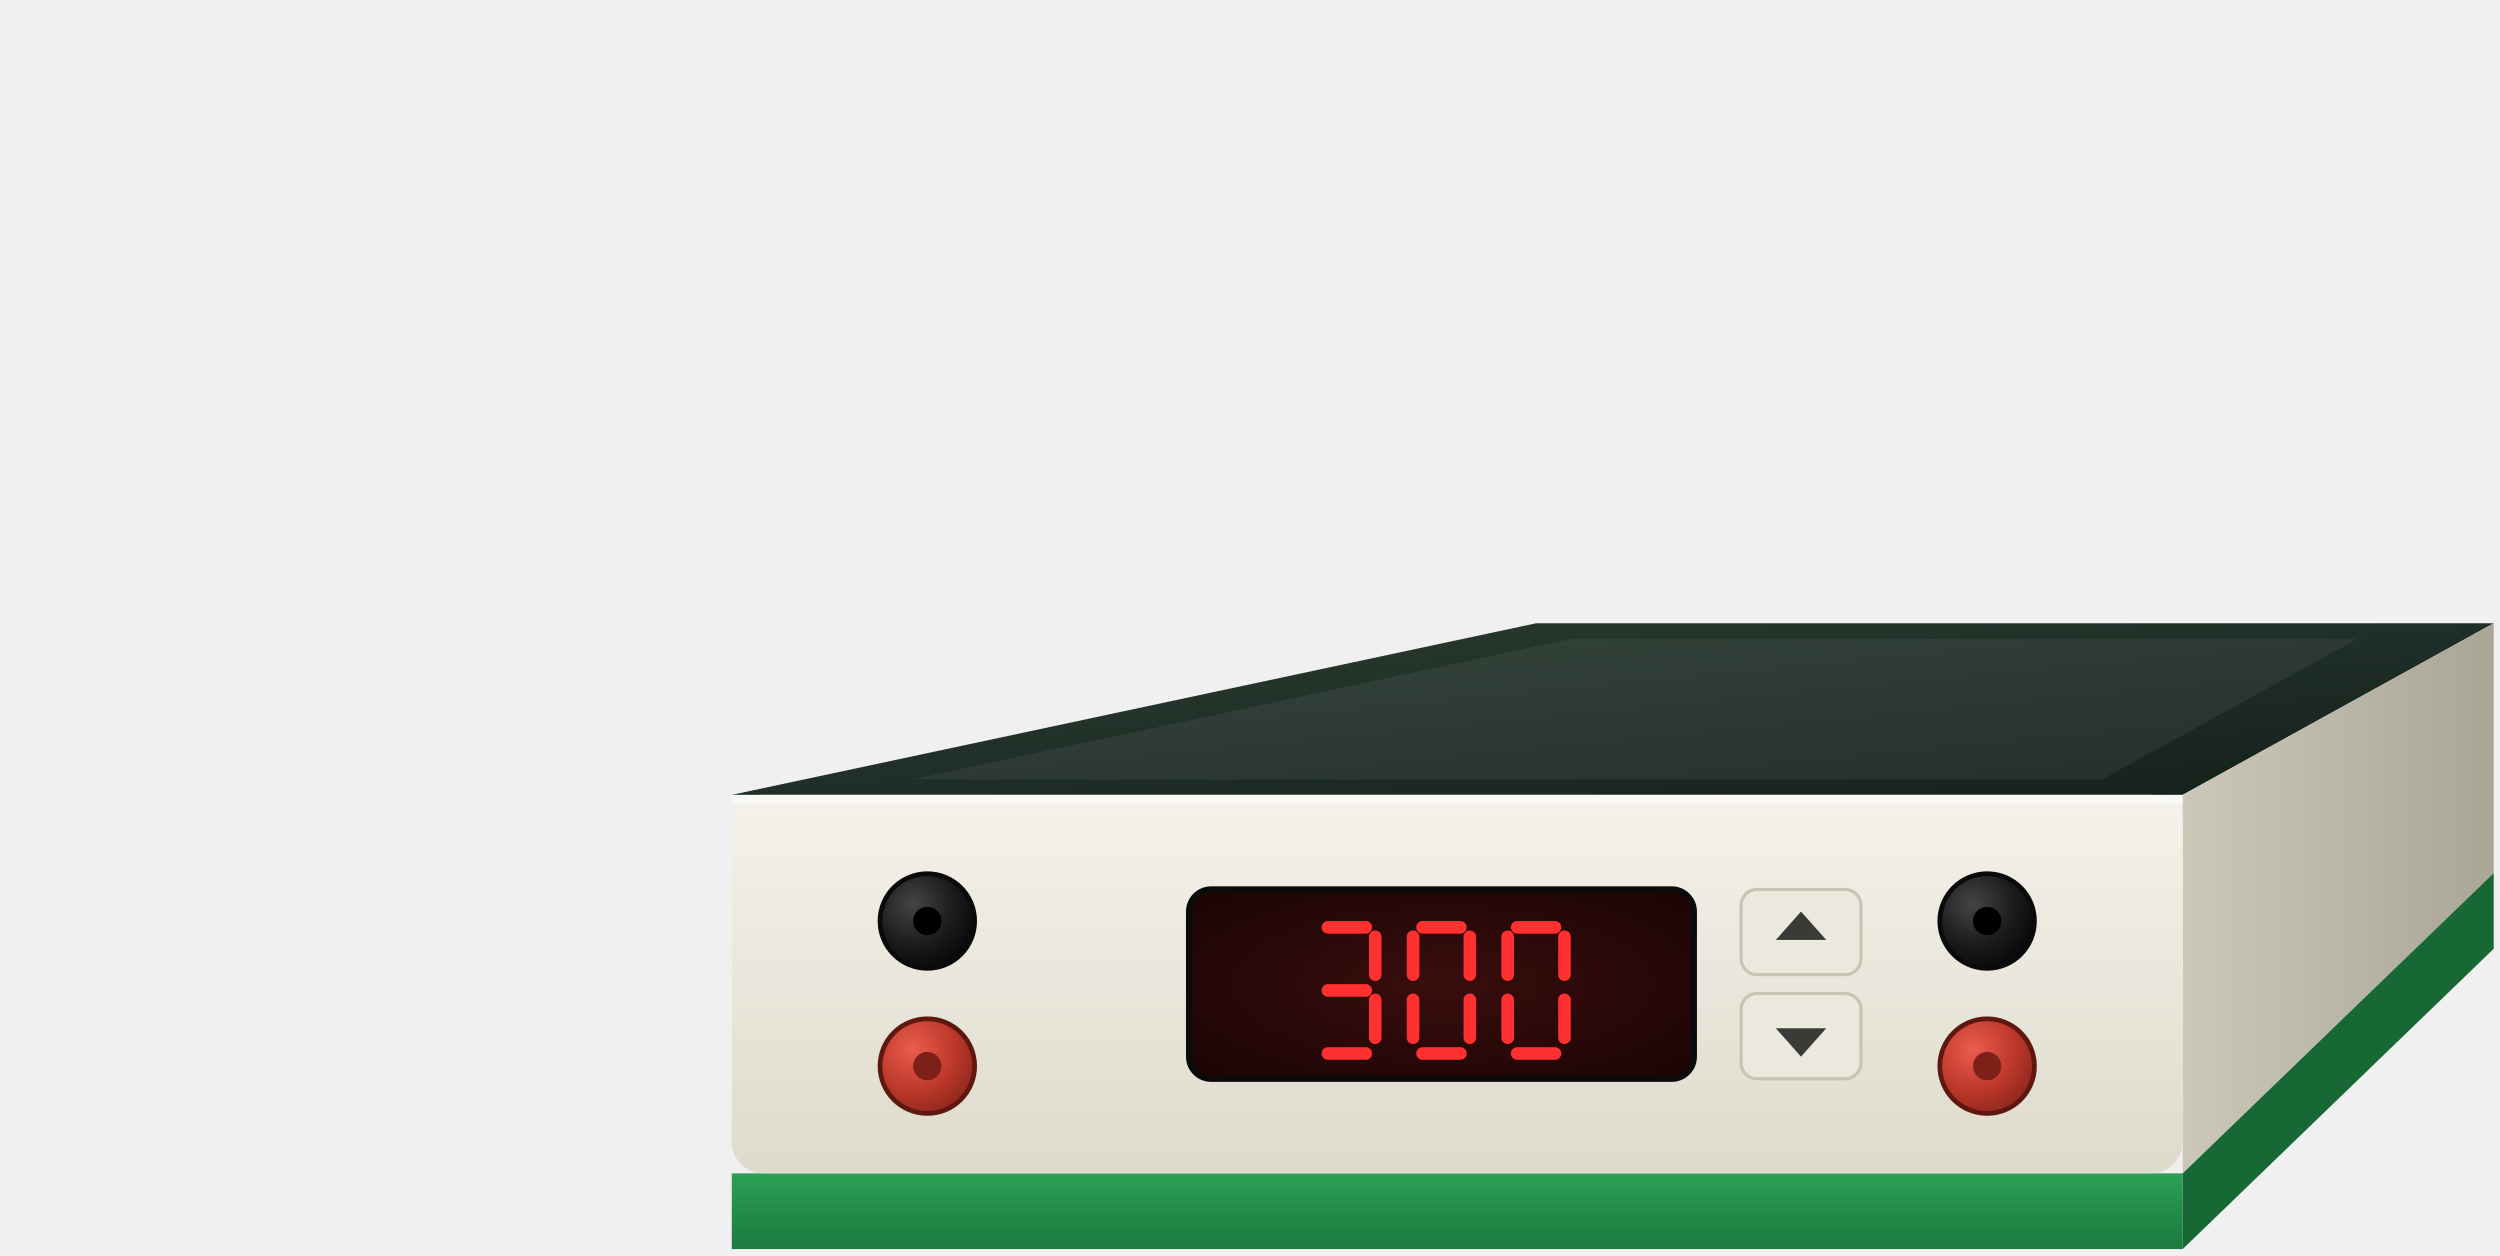
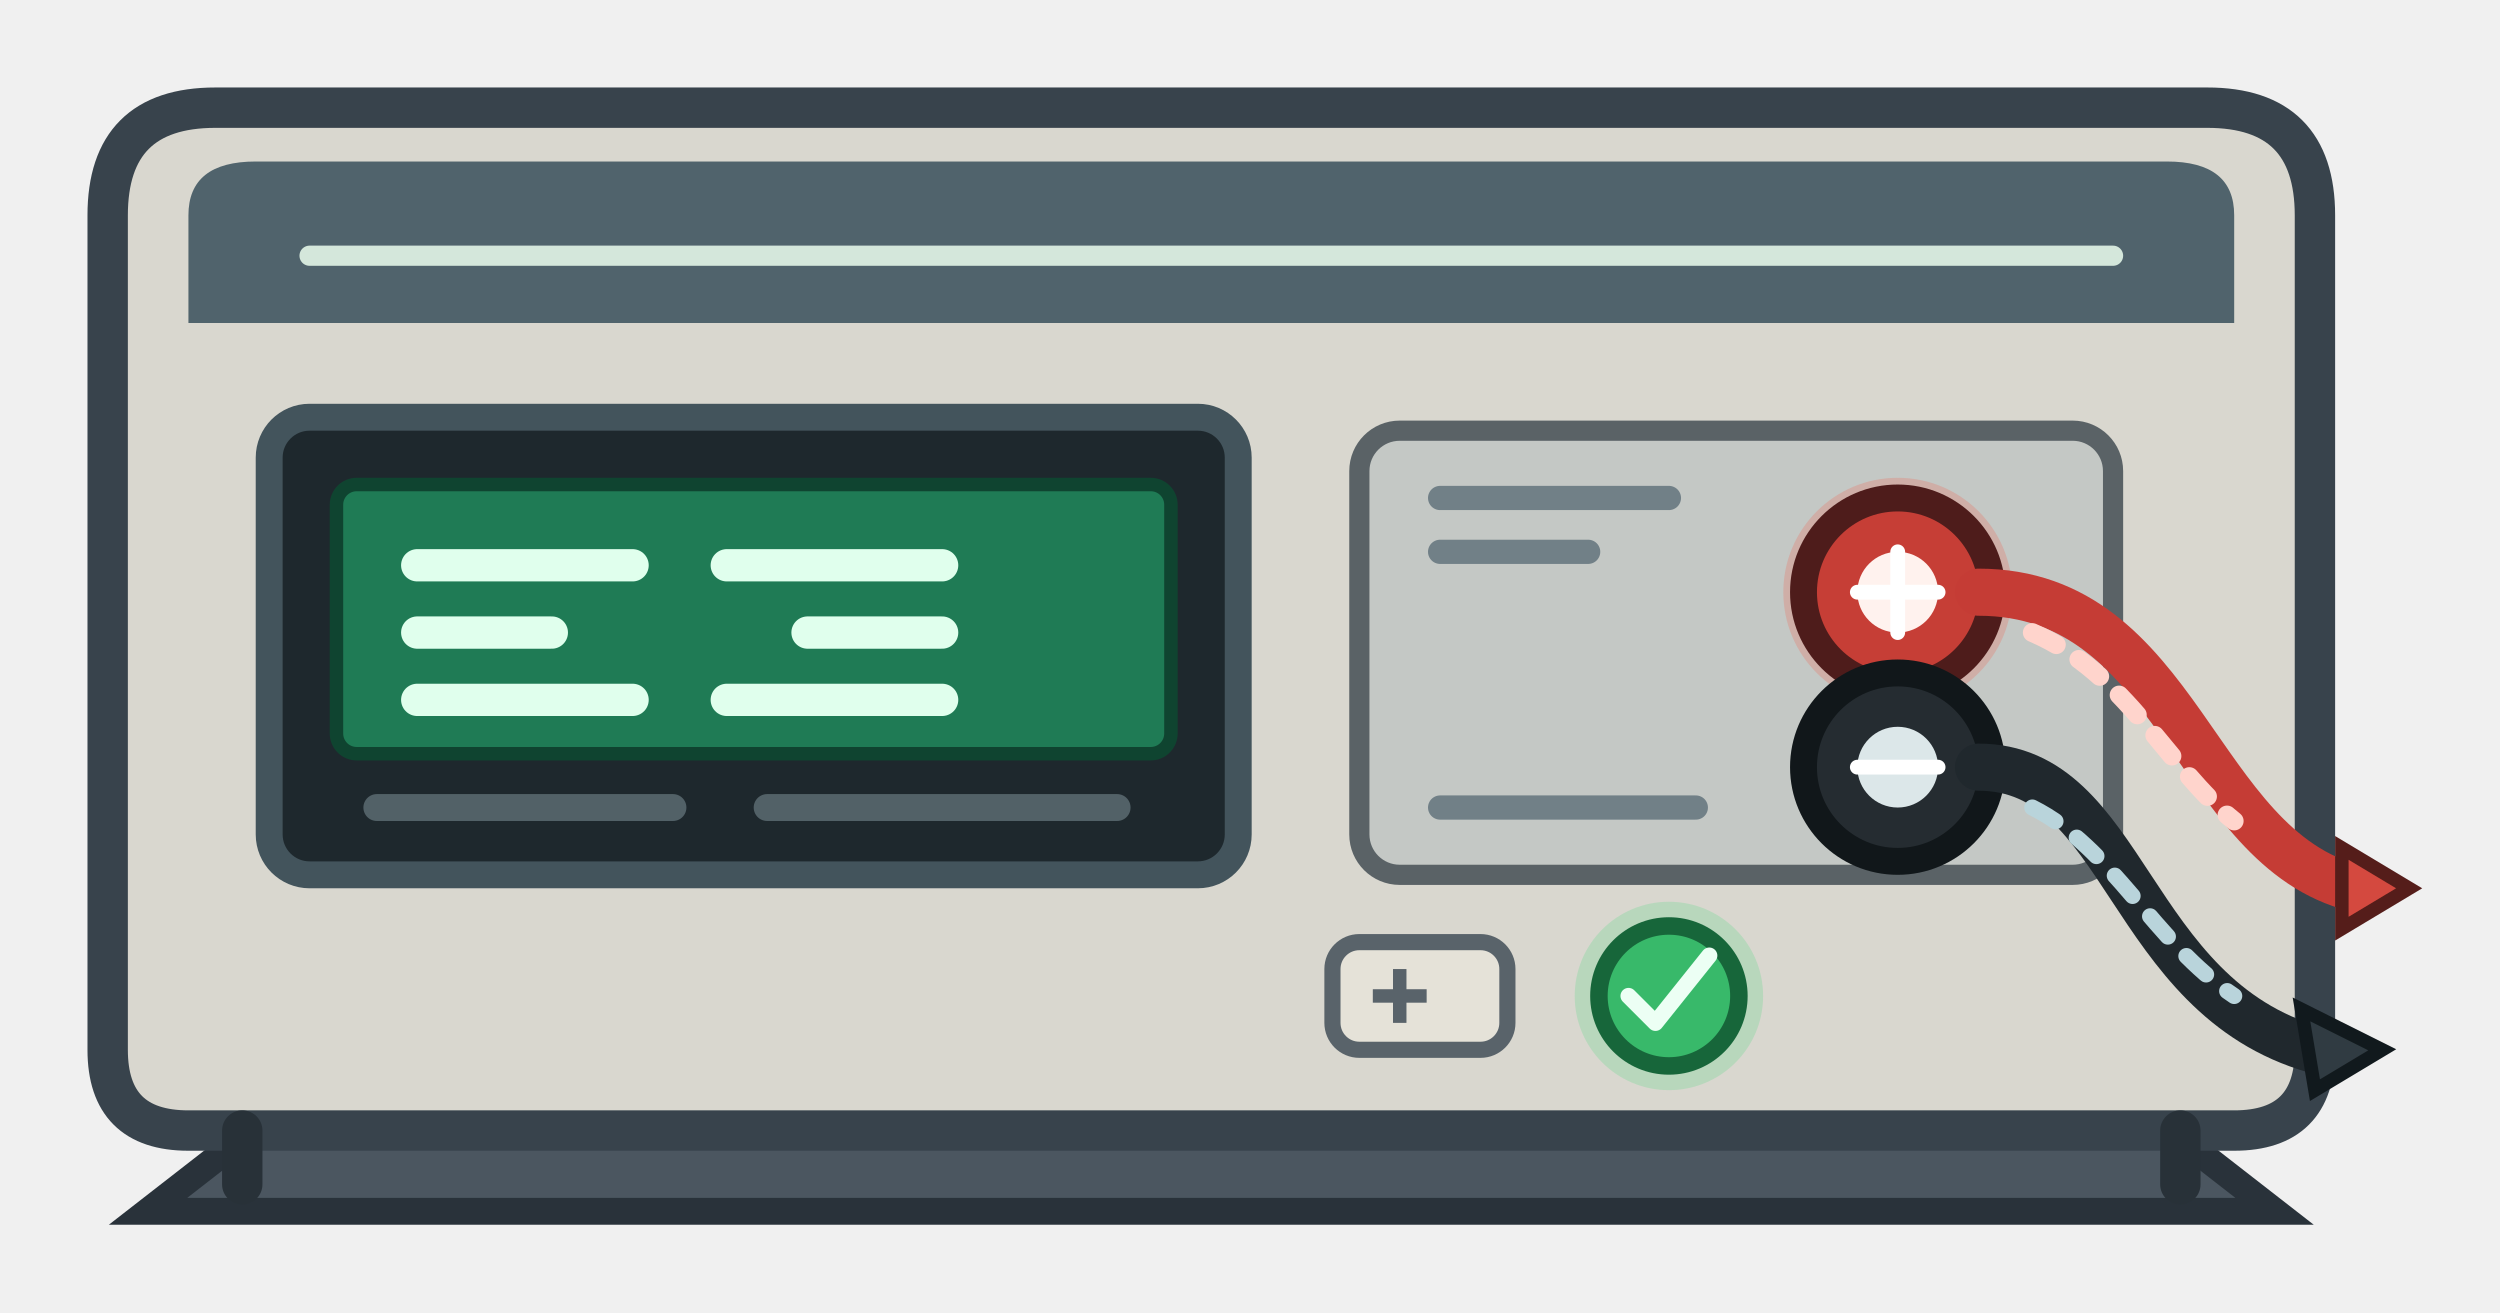
- <svg xmlns="http://www.w3.org/2000/svg" viewBox="0 0 792.6 398">
-   <defs>
-     <linearGradient id="lid" x1="0" y1="0" x2="1" y2="1">
-       <stop offset="0" stop-color="#2c3d33" />
-       <stop offset="1" stop-color="#13201a" />
-     </linearGradient>
-     <linearGradient id="frontF" x1="0" y1="0" x2="0" y2="1">
-       <stop offset="0" stop-color="#f4f2ea" />
-       <stop offset="1" stop-color="#dedbcc" />
-     </linearGradient>
-     <linearGradient id="sideF" x1="0" y1="0" x2="1" y2="0">
-       <stop offset="0" stop-color="#cbc8b9" />
-       <stop offset="1" stop-color="#a9a698" />
-     </linearGradient>
-     <linearGradient id="baseF" x1="0" y1="0" x2="0" y2="1">
-       <stop offset="0" stop-color="#2ba055" />
-       <stop offset="1" stop-color="#1c7a3f" />
-     </linearGradient>
-     <radialGradient id="led" cx="0.5" cy="0.5" r="0.8">
-       <stop offset="0" stop-color="#3a0d0d" />
-       <stop offset="1" stop-color="#170303" />
-     </radialGradient>
-     <radialGradient id="jR" cx="0.35" cy="0.32" r="0.85">
-       <stop offset="0" stop-color="#e85d4e" />
-       <stop offset="0.5" stop-color="#c0392b" />
-       <stop offset="1" stop-color="#7d2018" />
-     </radialGradient>
-     <radialGradient id="jB" cx="0.35" cy="0.32" r="0.85">
-       <stop offset="0" stop-color="#454545" />
-       <stop offset="0.5" stop-color="#1c1c1c" />
-       <stop offset="1" stop-color="#000" />
-     </radialGradient>
-   </defs>
-   <polygon points="232,252 692,252 790.6,197.6 487,197.6" fill="url(#lid)" />
-   <polygon points="289.3,247.1 666.5,247.1 747.4,202.5 498.4,202.5" fill="#ffffff" opacity="0.06" />
-   <polygon points="692,252 790.6,197.6 790.6,276.8 692,372" fill="url(#sideF)" />
-   <rect x="232" y="372" width="460" height="24" fill="url(#baseF)" />
-   <polygon points="692,372 692,396 790.6,300.8 790.6,276.8" fill="#176835" />
-   <g transform="translate(230,250)">
-     <rect x="2" y="2" width="460" height="120" rx="10" fill="url(#frontF)" />
-     <rect x="2" y="2" width="460" height="3" fill="#fff" opacity="0.5" />
-     <circle cx="64" cy="42" r="15" fill="url(#jB)" stroke="#0a0a0a" stroke-width="1.5" />
-     <circle cx="64" cy="42" r="4.5" fill="#000" />
-     <circle cx="64" cy="88" r="15" fill="url(#jR)" stroke="#5e1810" stroke-width="1.5" />
-     <circle cx="64" cy="88" r="4.5" fill="#7d2018" />
-     <circle cx="400" cy="42" r="15" fill="url(#jB)" stroke="#0a0a0a" stroke-width="1.5" />
-     <circle cx="400" cy="42" r="4.5" fill="#000" />
-     <circle cx="400" cy="88" r="15" fill="url(#jR)" stroke="#5e1810" stroke-width="1.5" />
-     <circle cx="400" cy="88" r="4.5" fill="#7d2018" />
-     <rect x="147" y="32" width="160" height="60" rx="7" fill="url(#led)" stroke="#0a0a0a" stroke-width="2" />
-     <g fill="#ff3030">
-       <rect x="189" y="42" width="16" height="4" rx="2" />
-       <rect x="204" y="45" width="4" height="16" rx="2" />
-       <rect x="204" y="65" width="4" height="16" rx="2" />
-       <rect x="189" y="82" width="16" height="4" rx="2" />
-       <rect x="189" y="62" width="16" height="4" rx="2" />
-       <rect x="219" y="42" width="16" height="4" rx="2" />
-       <rect x="234" y="45" width="4" height="16" rx="2" />
-       <rect x="234" y="65" width="4" height="16" rx="2" />
-       <rect x="219" y="82" width="16" height="4" rx="2" />
-       <rect x="216" y="45" width="4" height="16" rx="2" />
-       <rect x="216" y="65" width="4" height="16" rx="2" />
-       <rect x="249" y="42" width="16" height="4" rx="2" />
-       <rect x="264" y="45" width="4" height="16" rx="2" />
-       <rect x="264" y="65" width="4" height="16" rx="2" />
-       <rect x="249" y="82" width="16" height="4" rx="2" />
-       <rect x="246" y="45" width="4" height="16" rx="2" />
-       <rect x="246" y="65" width="4" height="16" rx="2" />
-     </g>
-     <rect x="322" y="32" width="38" height="27" rx="5" fill="#ebe9de" stroke="#c7c4b4" />
-     <path d="M 341 39 L 349 48 L 333 48 Z" fill="#3a3a36" />
-     <rect x="322" y="65" width="38" height="27" rx="5" fill="#ebe9de" stroke="#c7c4b4" />
-     <path d="M 341 85 L 349 76 L 333 76 Z" fill="#3a3a36" />
-   </g>
+ <svg xmlns="http://www.w3.org/2000/svg" viewBox="0 0 185.75 97.5" role="img">
+   <path d="M 20 83 L 160 83 L 169 90 L 11 90 Z" fill="#4b5660" stroke="#29323a" stroke-width="2" />
+   <path d="M 16 8 L 164 8 Q 172 8 172 16 L 172 78 Q 172 84 166 84 L 14 84 Q 8 84 8 78 L 8 16 Q 8 8 16 8 Z" fill="#d9d7cf" stroke="#38434c" stroke-width="3" />
+   <path d="M 14 16 Q 14 12 19 12 L 161 12 Q 166 12 166 16 L 166 24 L 14 24 Z" fill="#50636c" />
+   <path d="M 23 19 L 157 19" fill="none" stroke="#d4e7db" stroke-linecap="round" stroke-width="1.5" />
+   <path fill="#1e282d" stroke="#43545c" stroke-width="2" d="M 23 31 L 89 31 A 3 3 0 0 1 92 34 L 92 62 A 3 3 0 0 1 89 65 L 23 65 A 3 3 0 0 1 20 62 L 20 34 A 3 3 0 0 1 23 31 Z" />
+   <path fill="#1f7b55" stroke="#0f4430" stroke-width="1" d="M 26.5 36 L 85.5 36 A 1.5 1.5 0 0 1 87 37.5 L 87 54.5 A 1.5 1.5 0 0 1 85.5 56 L 26.5 56 A 1.5 1.5 0 0 1 25 54.5 L 25 37.5 A 1.5 1.5 0 0 1 26.5 36 Z" />
+   <path d="M 31 42 L 47 42 M 31 47 L 41 47 M 31 52 L 47 52 M 54 42 L 70 42 M 60 47 L 70 47 M 54 52 L 70 52" fill="none" stroke="#e0ffed" stroke-linecap="round" stroke-width="2.4" />
+   <path d="M 28 60 L 50 60 M 57 60 L 83 60" fill="none" stroke="#526167" stroke-linecap="round" stroke-width="2" />
+   <path fill="#c4c8c5" stroke="#5a6266" stroke-width="1.5" d="M 104 32 L 154 32 A 3 3 0 0 1 157 35 L 157 62 A 3 3 0 0 1 154 65 L 104 65 A 3 3 0 0 1 101 62 L 101 35 A 3 3 0 0 1 104 32 Z" />
+   <path d="M 107 37 L 124 37 M 107 41 L 118 41 M 107 60 L 126 60" fill="none" stroke="#718087" stroke-linecap="round" stroke-width="1.8" />
+   <path fill="#e57b6d" opacity=".34" d="M 132.5 44 A 8.5 8.5 0 1 0 149.5 44 A 8.5 8.5 0 1 0 132.5 44 Z" />
+   <path fill="#c63e36" stroke="#4e1c1b" stroke-width="2" d="M 134 44 A 7 7 0 1 0 148 44 A 7 7 0 1 0 134 44 Z" />
+   <path fill="#fff2ee" d="M 138 44 A 3 3 0 1 0 144 44 A 3 3 0 1 0 138 44 Z" />
+   <path d="M 138 44 L 144 44 M 141 41 L 141 47" fill="none" stroke="#fff" stroke-linecap="round" stroke-width="1.1" />
+   <path fill="#252c31" stroke="#11171a" stroke-width="2" d="M 134 57 A 7 7 0 1 0 148 57 A 7 7 0 1 0 134 57 Z" />
+   <path fill="#dce7e9" d="M 138 57 A 3 3 0 1 0 144 57 A 3 3 0 1 0 138 57 Z" />
+   <path d="M 138 57 L 144 57" fill="none" stroke="#fff" stroke-linecap="round" stroke-width="1.1" />
+   <path fill="#e5e2d8" stroke="#59636a" stroke-width="1.2" d="M 101 70 L 110 70 A 2 2 0 0 1 112 72 L 112 76 A 2 2 0 0 1 110 78 L 101 78 A 2 2 0 0 1 99 76 L 99 72 A 2 2 0 0 1 101 70 Z" />
+   <path d="M 104 72 L 104 76 M 102 74 L 106 74" fill="none" stroke="#59636a" stroke-width="1" />
+   <path fill="#55d884" opacity=".25" d="M 117 74 A 7 7 0 1 0 131 74 A 7 7 0 1 0 117 74 Z" />
+   <path fill="#38b96a" stroke="#17663a" stroke-width="1.3" d="M 118.8 74 A 5.2 5.2 0 1 0 129.2 74 A 5.2 5.2 0 1 0 118.8 74 Z" />
+   <path d="M 121 74 L 123 76 L 127 71" fill="none" stroke="#ecfff4" stroke-linecap="round" stroke-linejoin="round" stroke-width="1.2" />
+   <path d="M 147 44 C 162 44 163 63 175 66" fill="none" stroke="#c53c35" stroke-linecap="round" stroke-width="3.5" />
+   <path d="M 147 57 C 158 57 158 74 172 78" fill="none" stroke="#20282d" stroke-linecap="round" stroke-width="3.5" />
+   <path d="M 151 47 C 158 50 161 57 166 61" fill="none" stroke="#ffd4cc" stroke-linecap="round" stroke-width="1.4" stroke-dasharray="2 2" />
+   <path d="M 151 60 C 157 63 160 70 166 74" fill="none" stroke="#b9d4db" stroke-linecap="round" stroke-width="1.2" stroke-dasharray="2 2" />
+   <path d="M 174 63 L 179 66 L 174 69 Z" fill="#d4493f" stroke="#551d1a" stroke-width="1" />
+   <path d="M 171 75 L 177 78 L 172 81 Z" fill="#303b42" stroke="#11191d" stroke-width="1" />
+   <path d="M 18 84 L 18 88 M 162 84 L 162 88" fill="none" stroke="#283138" stroke-linecap="round" stroke-width="3" />
</svg>
